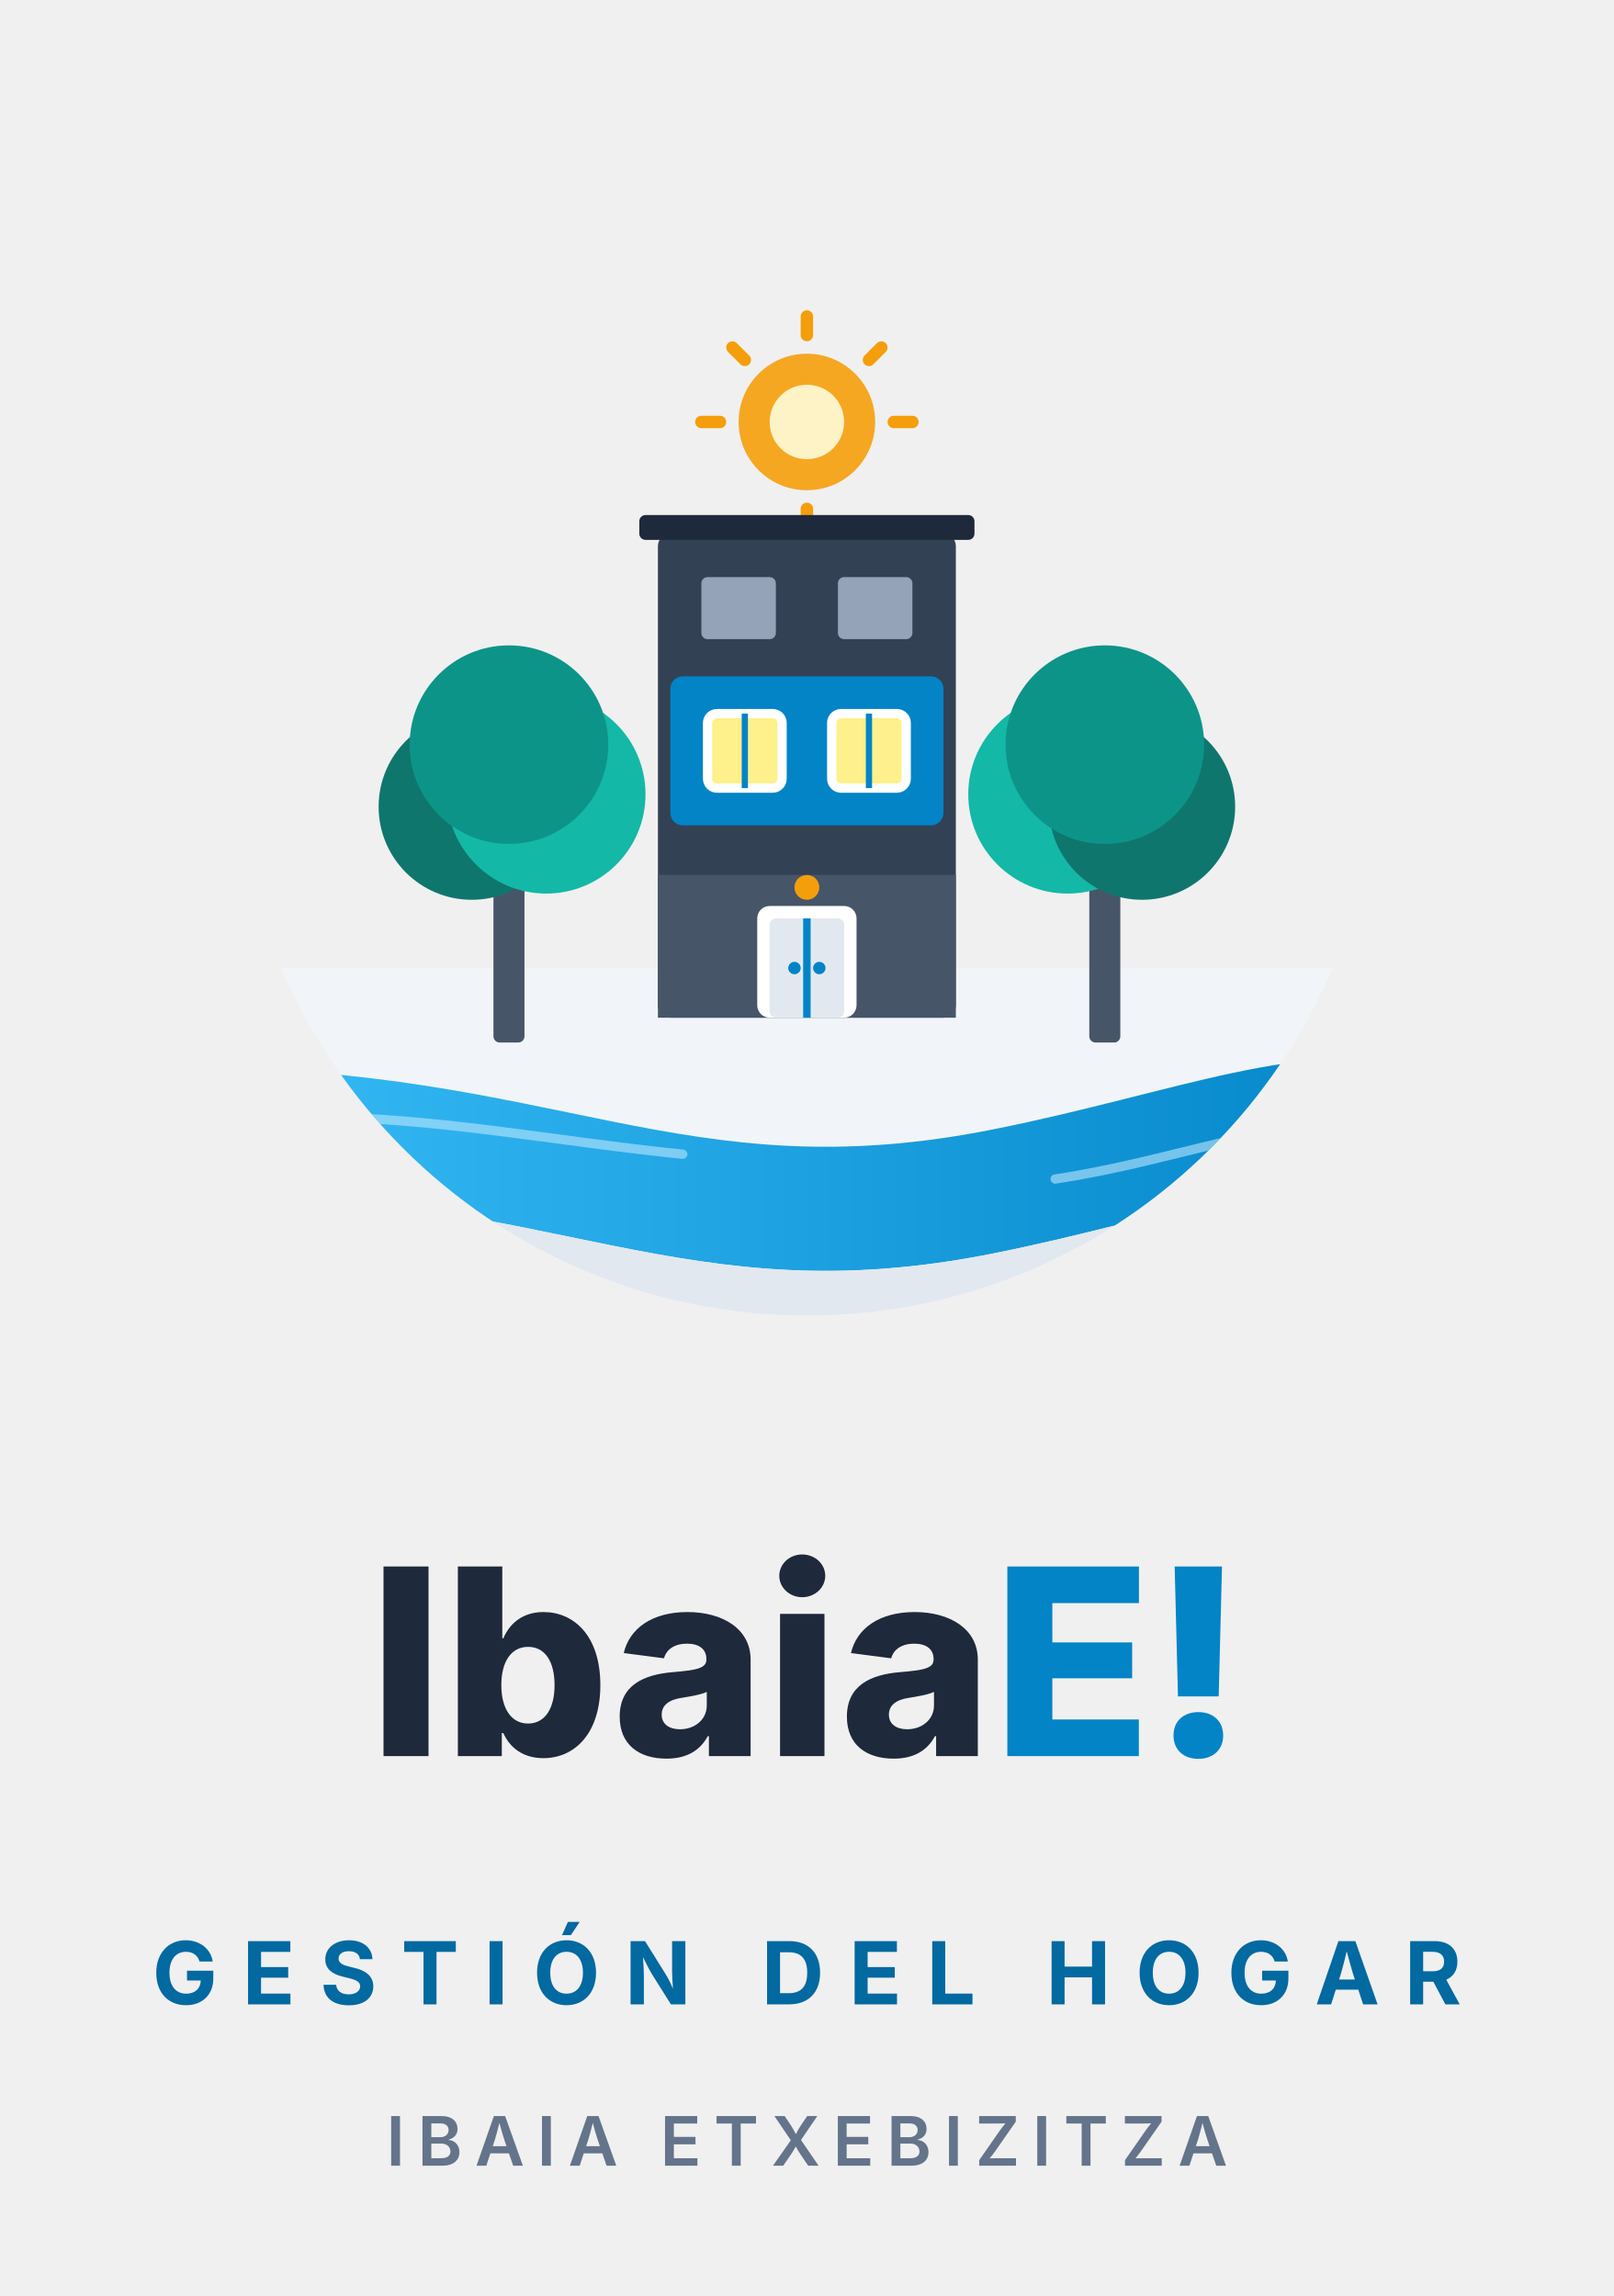
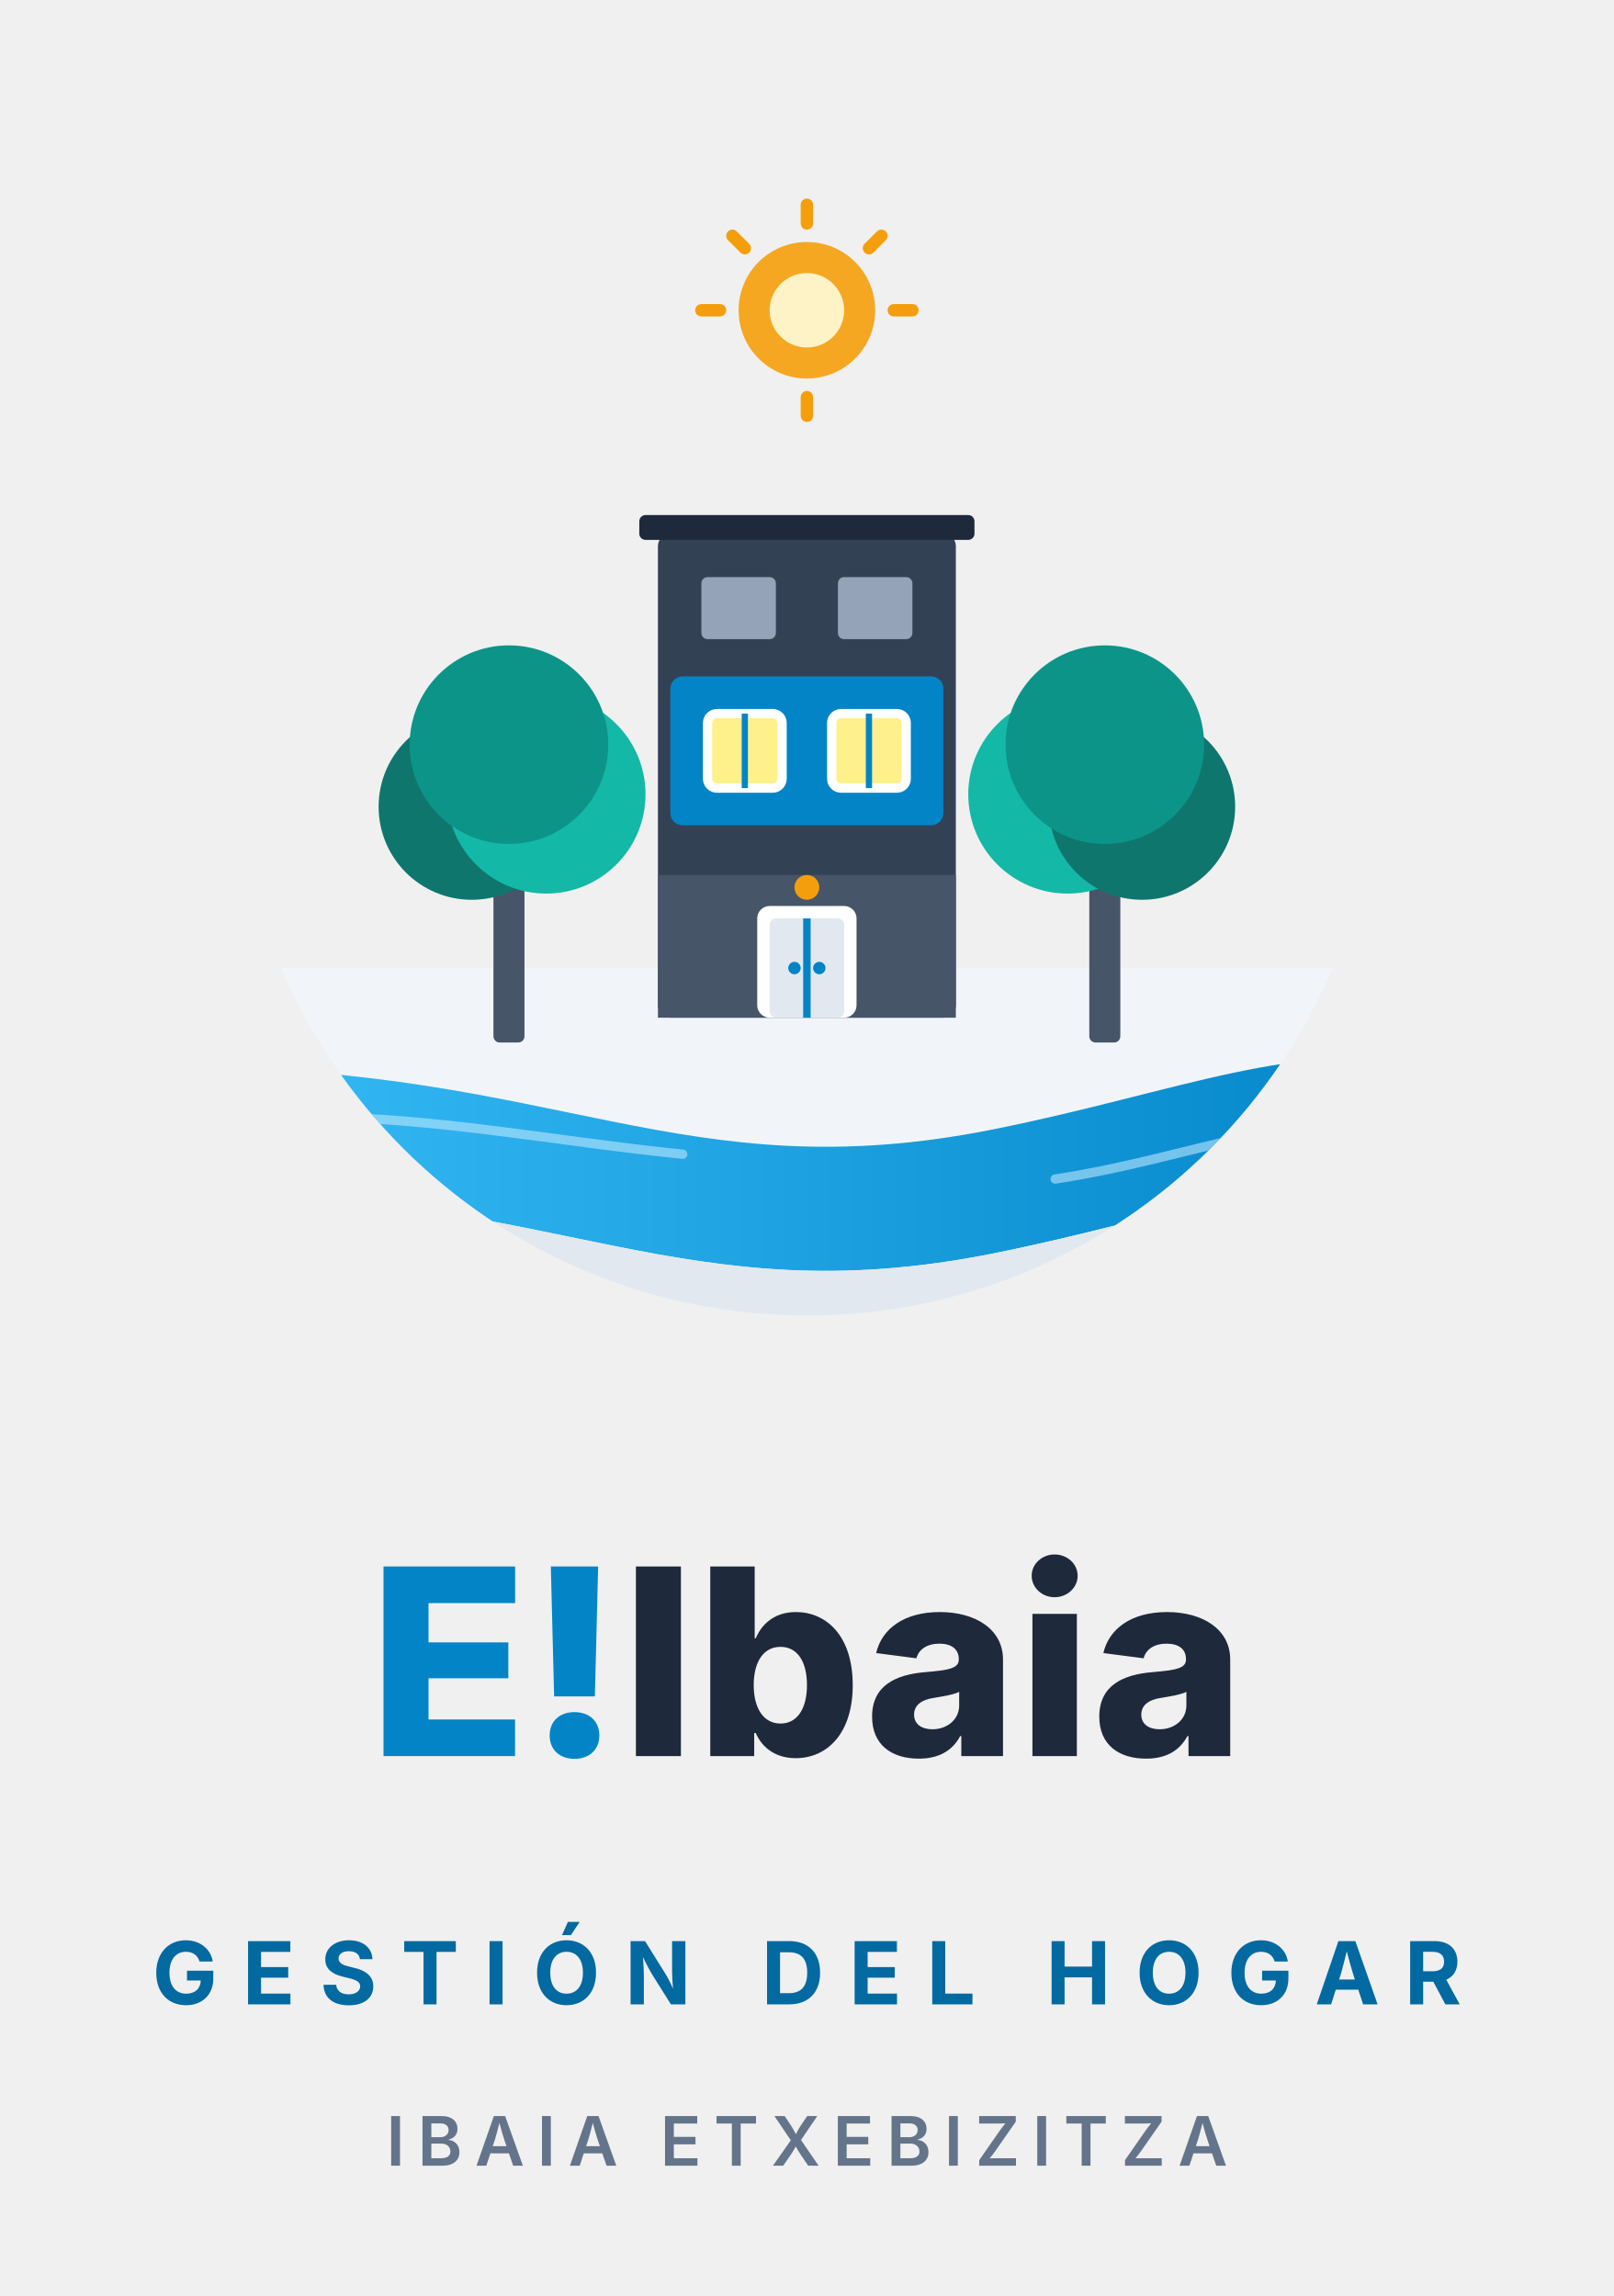
<svg xmlns="http://www.w3.org/2000/svg" viewBox="120 55 260 370" width="260" height="370">
  <defs>
    <style>
      .brand-title {
        font-family: 'Plus Jakarta Sans', 'Inter', -apple-system, sans-serif;
        font-weight: 800;
        font-size: 42px;
        fill: #1e293b;
      }
      .brand-accent {
        fill: #0284c7;
      }
      .brand-sub {
        font-family: 'Plus Jakarta Sans', 'Inter', -apple-system, sans-serif;
        font-weight: 700;
        font-size: 14px;
        fill: #0369a1;
        letter-spacing: 4px;
      }
      .brand-tag {
        font-family: 'Plus Jakarta Sans', 'Inter', -apple-system, sans-serif;
        font-weight: 600;
        font-size: 11px;
        fill: #64748b;
        letter-spacing: 2px;
      }
    </style>
    <linearGradient id="riverGrad" x1="0%" y1="0%" x2="100%" y2="0%">
      <stop offset="0%" stop-color="#38bdf8" />
      <stop offset="100%" stop-color="#0284c7" />
    </linearGradient>
    <clipPath id="circleClip">
      <circle cx="0" cy="0" r="92" />
    </clipPath>
  </defs>
  <g transform="translate(250, 175)">
    <g clip-path="url(#circleClip)">
-       <g transform="translate(0, -52)">
+       <g transform="translate(0, -70)">
        <circle cx="0" cy="0" r="11" fill="#f59e0b" opacity="0.9" />
        <circle cx="0" cy="0" r="6" fill="#fef3c7" />
        <g stroke="#f59e0b" stroke-width="2" stroke-linecap="round">
          <line x1="0" y1="-14" x2="0" y2="-17" />
          <line x1="0" y1="14" x2="0" y2="17" />
          <line x1="-14" y1="0" x2="-17" y2="0" />
          <line x1="14" y1="0" x2="17" y2="0" />
          <line x1="-10" y1="-10" x2="-12" y2="-12" />
          <line x1="10" y1="-10" x2="12" y2="-12" />
        </g>
      </g>
      <rect x="-100" y="36" width="200" height="60" fill="#f1f5f9" />
      <path d="M -100,52 C -40,52 -20,72 30,62 C 60,56 80,47 100,52 L 100,72 C 80,67 60,76 30,82 C -20,92 -40,72 -100,72 Z" fill="url(#riverGrad)" />
      <path d="M -100,72 C -40,72 -20,92 30,82 C 60,76 80,67 100,72 L 100,95 L -100,95 Z" fill="#e2e8f0" />
      <path d="M -80,60 C -60,60 -40,64 -20,66" stroke="#bae6fd" stroke-width="1.5" fill="none" stroke-linecap="round" opacity="0.6" />
      <path d="M 40,70 C 60,67 75,60 90,62" stroke="#bae6fd" stroke-width="1.5" fill="none" stroke-linecap="round" opacity="0.6" />
      <g transform="translate(-48, 12)">
        <rect x="-2.5" y="8" width="5" height="28" fill="#475569" rx="1" />
        <circle cx="-6" cy="-2" r="15" fill="#0f766e" />
        <circle cx="6" cy="-4" r="16" fill="#14b8a6" />
        <circle cx="0" cy="-12" r="16" fill="#0d9488" />
      </g>
      <g transform="translate(48, 12)">
        <rect x="-2.5" y="8" width="5" height="28" fill="#475569" rx="1" />
        <circle cx="-6" cy="-4" r="16" fill="#14b8a6" />
        <circle cx="6" cy="-2" r="15" fill="#0f766e" />
        <circle cx="0" cy="-12" r="16" fill="#0d9488" />
      </g>
      <g transform="translate(0, 8)">
        <rect x="-24" y="-42" width="48" height="78" rx="2" fill="#334155" />
        <rect x="-27" y="-45" width="54" height="4" rx="1" fill="#1e293b" />
        <rect x="-17" y="-35" width="12" height="10" rx="1" fill="#94a3b8" />
        <rect x="5" y="-35" width="12" height="10" rx="1" fill="#94a3b8" />
        <rect x="-22" y="-19" width="44" height="24" rx="2" fill="#0284c7" />
        <rect x="-16" y="-13" width="12" height="12" rx="1.5" fill="#fef08a" stroke="#ffffff" stroke-width="1.5" />
        <rect x="4" y="-13" width="12" height="12" rx="1.5" fill="#fef08a" stroke="#ffffff" stroke-width="1.5" />
        <line x1="-10" y1="-13" x2="-10" y2="-1" stroke="#0284c7" stroke-width="1" />
        <line x1="10" y1="-13" x2="10" y2="-1" stroke="#0284c7" stroke-width="1" />
        <rect x="-24" y="13" width="48" height="23" fill="#475569" />
        <rect x="-8" y="18" width="16" height="18" rx="2" fill="#ffffff" />
        <rect x="-6" y="20" width="12" height="16" rx="1" fill="#e2e8f0" />
        <line x1="0" y1="20" x2="0" y2="36" stroke="#0284c7" stroke-width="1.2" />
        <circle cx="-2" cy="28" r="1" fill="#0284c7" />
        <circle cx="2" cy="28" r="1" fill="#0284c7" />
        <circle cx="0" cy="15" r="2" fill="#f59e0b" />
      </g>
    </g>
  </g>
-   <text x="250" y="338" text-anchor="middle" class="brand-title">Ibaia<tspan class="brand-accent">E!</tspan>
-   </text>
+   <text x="250" y="338" text-anchor="middle" class="brand-title">
+     <tspan class="brand-accent">E!</tspan>Ibaia</text>
  <text x="250" y="378" text-anchor="middle" class="brand-sub">GESTIÓN DEL HOGAR</text>
  <text x="250" y="404" text-anchor="middle" class="brand-tag">IBAIA ETXEBIZITZA</text>
</svg>
